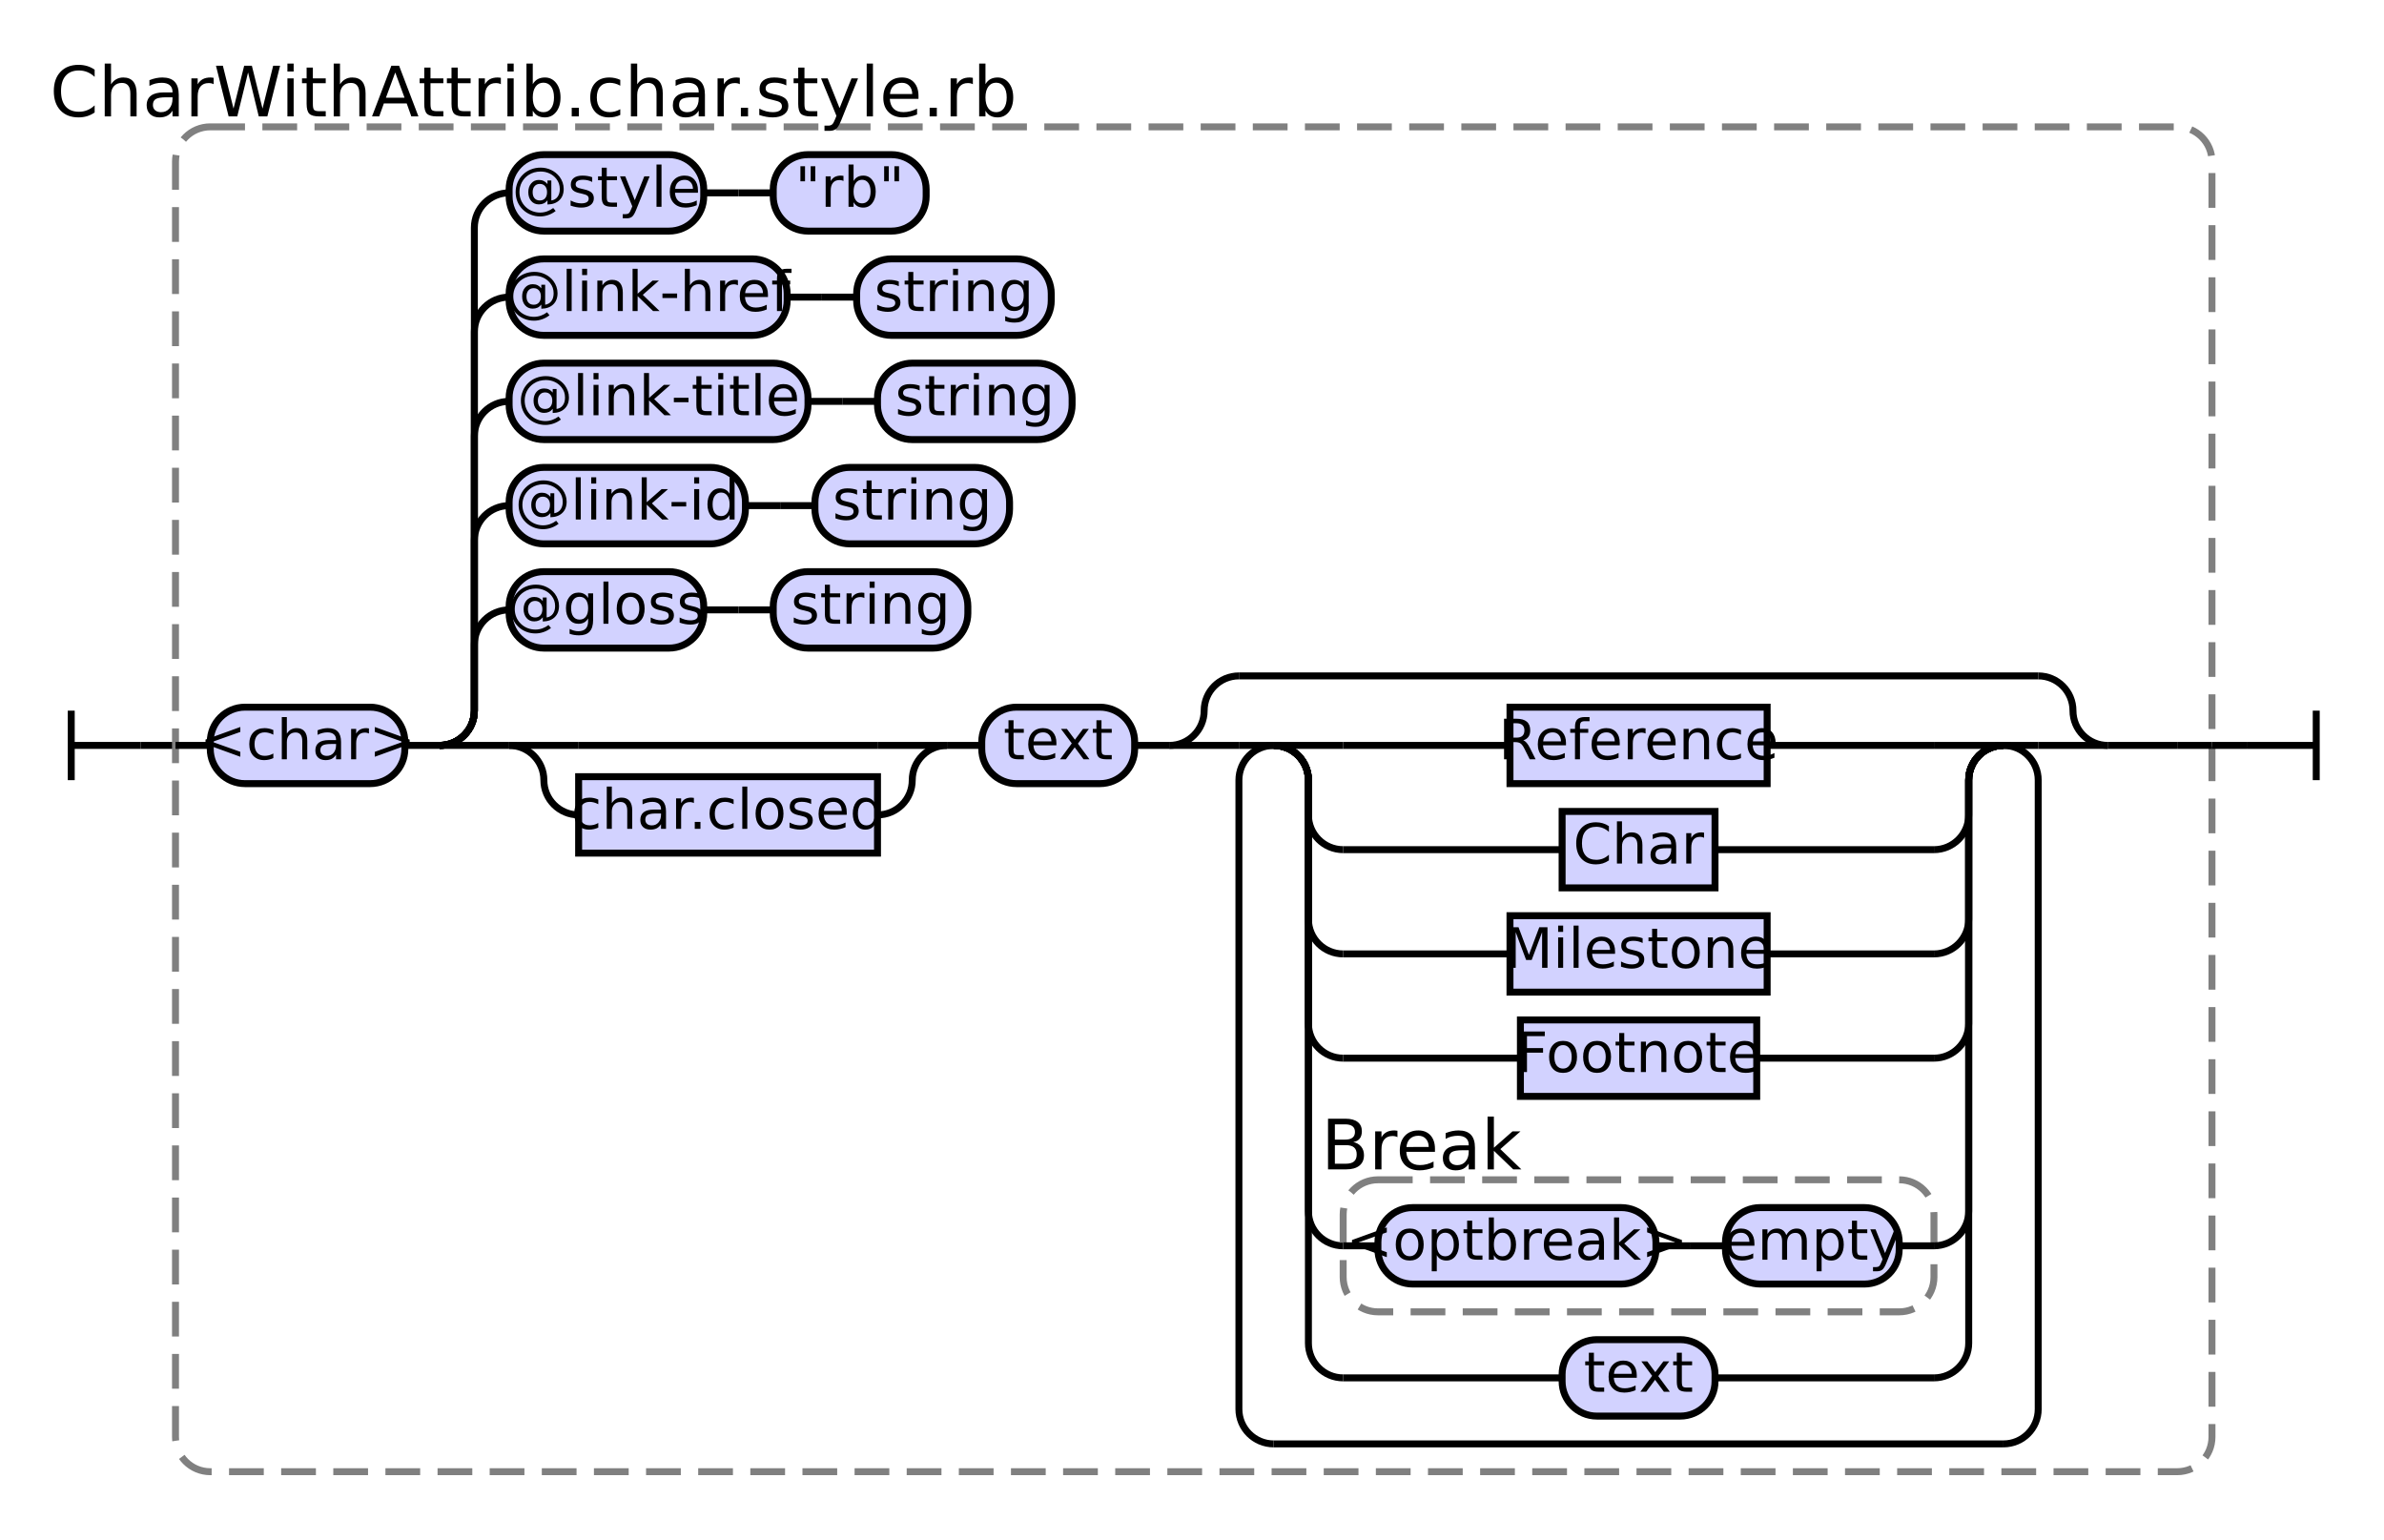
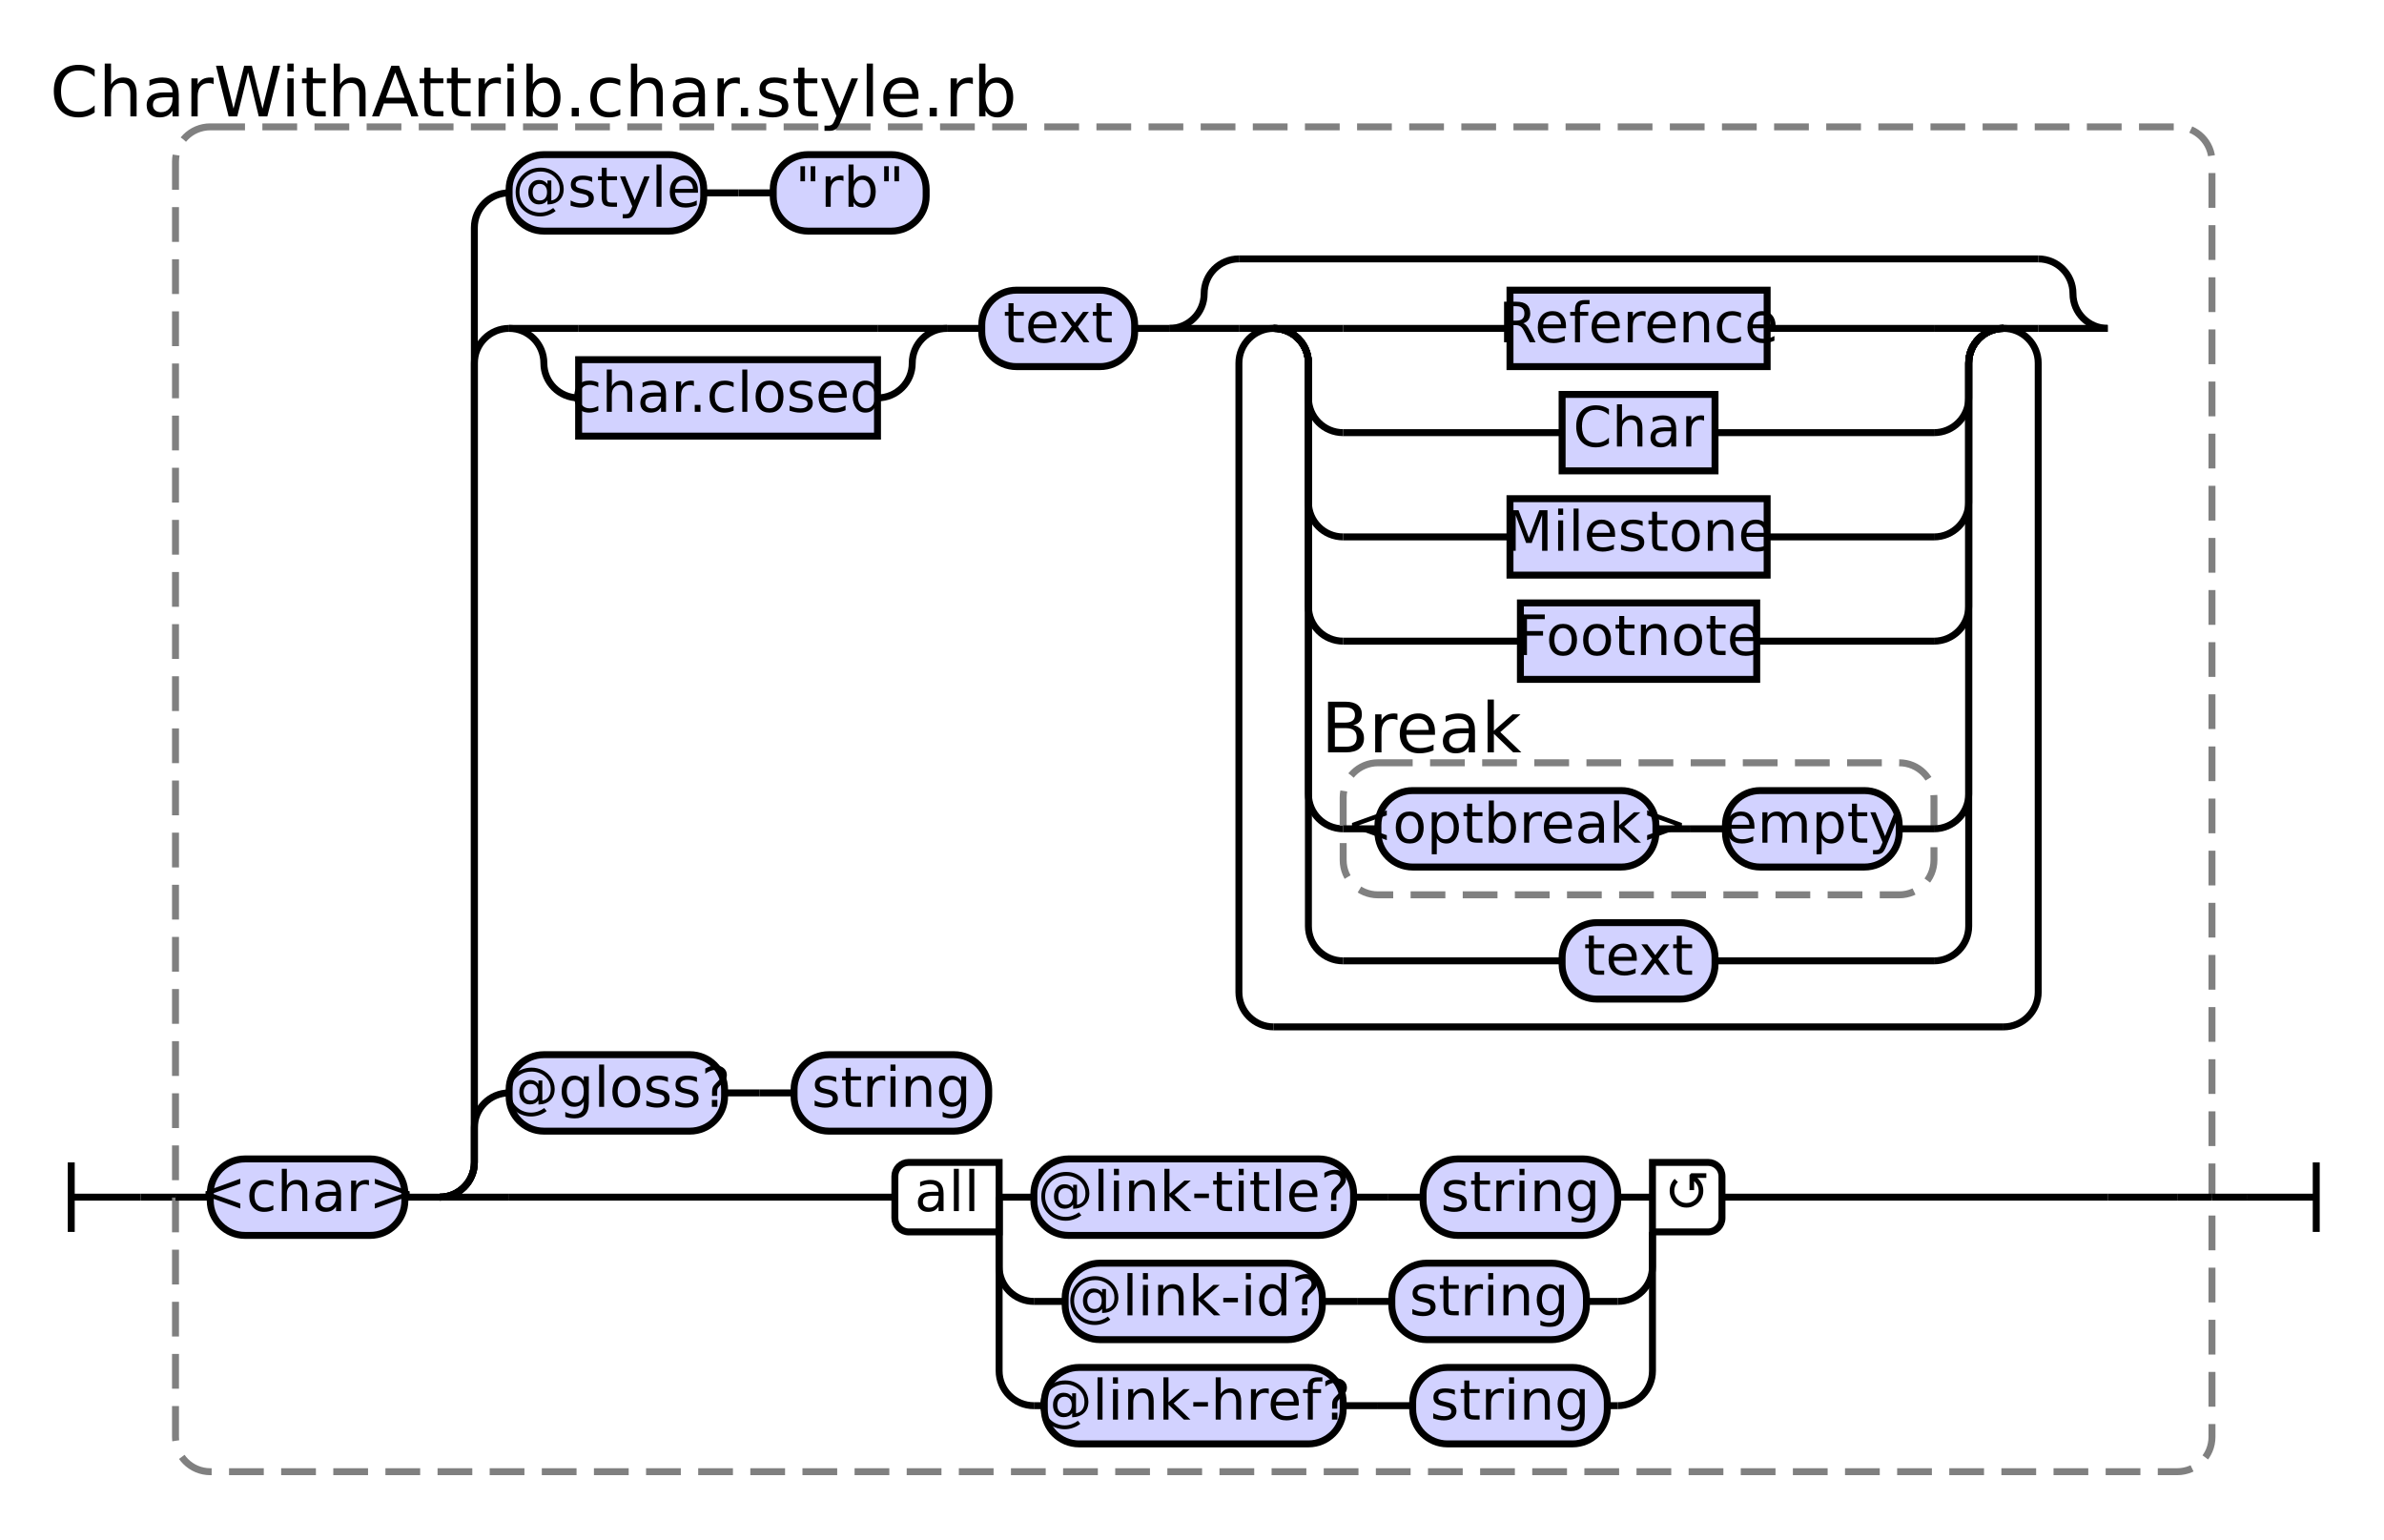
<svg xmlns="http://www.w3.org/2000/svg" class="railroad-diagram" height="443" viewBox="0 0 686 443" width="686">
  <g transform="translate(.5 .5)">
    <style>/*  */
    svg.railroad-diagram {
        background-color:hsl(30,20%,95%);
    }
    svg.railroad-diagram path {
        stroke-width: 2;
        stroke: black;
        fill: none;
    }
    svg.railroad-diagram text {
        font-size: 12pt;
        text-anchor: middle;
        font-family: DejaVu Sans;
    }
    svg.railroad-diagram text.label {
        text-anchor:start;
    }
    svg.railroad-diagram text.comment {
        font-family: DejaVu Sans;
        font-size: 15pt;
    }
    svg.railroad-diagram rect{
        stroke-width: 2;
        stroke:black;
        fill: rgb(210, 210, 255);
    }
    svg.railroad-diagram rect.group-box {
        stroke: gray;
        stroke-dasharray: 10 5;
        fill: none;
    }
    .terminal {
        font-family: DejaVu Sans;
    }

/*  */
</style>
    <g>
-       <path d="M 20 204 v 20 m 0 -10 h 20" />
+       <path d="M 20 334 v 20 m 0 -10 h 20" />
    </g>
-     <path d="M 40 214 h 10" />
+     <path d="M 40 344 h 10" />
    <g>
-       <path d="M 50 214 h 0.0" />
-       <path d="M 636.0 214 h 0.0" />
+       <path d="M 50 344 h 0.0" />
+       <path d="M 636.0 344 h 0.0" />
      <rect class="group-box" height="387" rx="10" ry="10" width="586" x="50.0" y="36" />
      <g>
-         <path d="M 50.0 214 h 10.0" />
-         <path d="M 626.0 214 h 10.0" />
+         <path d="M 50.0 344 h 10.0" />
+         <path d="M 626.0 344 h 10.0" />
        <g class="terminal ">
-           <path d="M 60.0 214 h 0.0" />
-           <path d="M 116.0 214 h 0.0" />
-           <rect height="22" rx="10" ry="10" width="56" x="60.0" y="203" />
-           <text x="88.0" y="218">&lt;char&gt;</text>
+           <path d="M 60.0 344 h 0.0" />
+           <path d="M 116.0 344 h 0.0" />
+           <rect height="22" rx="10" ry="10" width="56" x="60.0" y="333" />
+           <text x="88.0" y="348">&lt;char&gt;</text>
        </g>
-         <path d="M 116.0 214 h 10" />
+         <path d="M 116.0 344 h 10" />
        <g>
-           <path d="M 126.0 214 h 0.0" />
-           <path d="M 626.0 214 h 0.0" />
-           <path d="M 126.0 214 a 10 10 0 0 0 10 -10 v -19 a 10 10 0 0 1 10 -10" />
+           <path d="M 126.0 344 h 0.0" />
+           <path d="M 626.0 344 h 0.0" />
+           <path d="M 126.0 344 a 10 10 0 0 0 10 -10 v -10 a 10 10 0 0 1 10 -10" />
          <g>
-             <path d="M 146.0 175 h 0.0" />
-             <path d="M 278.0 175 h 0.0" />
-             <g class="terminal ">
-               <path d="M 146.0 175 h 0.0" />
-               <path d="M 202.0 175 h 0.0" />
-               <rect height="22" rx="10" ry="10" width="56" x="146.0" y="164" />
-               <text x="174.0" y="179">@gloss</text>
-             </g>
-             <path d="M 202.0 175 h 10" />
-             <path d="M 212.0 175 h 10" />
-             <g class="terminal ">
-               <path d="M 222.0 175 h 0.0" />
-               <path d="M 278.0 175 h 0.0" />
-               <rect height="22" rx="10" ry="10" width="56" x="222.0" y="164" />
-               <text x="250.0" y="179">string</text>
+             <path d="M 146.0 314 h 0.0" />
+             <path d="M 284.0 314 h 0.0" />
+             <g class="terminal ">
+               <path d="M 146.0 314 h 0.0" />
+               <path d="M 208.0 314 h 0.0" />
+               <rect height="22" rx="10" ry="10" width="62" x="146.0" y="303" />
+               <text x="177.0" y="318">@gloss?</text>
+             </g>
+             <path d="M 208.0 314 h 10" />
+             <path d="M 218.0 314 h 10" />
+             <g class="terminal ">
+               <path d="M 228.0 314 h 0.0" />
+               <path d="M 284.0 314 h 0.0" />
+               <rect height="22" rx="10" ry="10" width="56" x="228.0" y="303" />
+               <text x="256.0" y="318">string</text>
            </g>
          </g>
-           <path d="M 126.0 214 a 10 10 0 0 0 10 -10 v -49 a 10 10 0 0 1 10 -10" />
+           <path d="M 126.0 344 a 10 10 0 0 0 10 -10 v -230 a 10 10 0 0 1 10 -10" />
          <g>
-             <path d="M 146.0 145 h 0.0" />
-             <path d="M 290.0 145 h 0.0" />
-             <g class="terminal ">
-               <path d="M 146.0 145 h 0.0" />
-               <path d="M 214.0 145 h 0.0" />
-               <rect height="22" rx="10" ry="10" width="68" x="146.0" y="134" />
-               <text x="180.0" y="149">@link-id</text>
-             </g>
-             <path d="M 214.0 145 h 10" />
-             <path d="M 224.0 145 h 10" />
-             <g class="terminal ">
-               <path d="M 234.0 145 h 0.0" />
-               <path d="M 290.0 145 h 0.0" />
-               <rect height="22" rx="10" ry="10" width="56" x="234.0" y="134" />
-               <text x="262.0" y="149">string</text>
+             <path d="M 146.0 94 h 0.0" />
+             <path d="M 606.0 94 h 0.0" />
+             <g>
+               <path d="M 146.0 94 h 0.0" />
+               <path d="M 272.0 94 h 0.0" />
+               <path d="M 146.0 94 h 20" />
+               <g>
+                 <path d="M 166.0 94 h 86" />
+               </g>
+               <path d="M 252.0 94 h 20" />
+               <path d="M 146.0 94 a 10 10 0 0 1 10 10 v 0 a 10 10 0 0 0 10 10" />
+               <g class="non-terminal ">
+                 <path d="M 166.0 114 h 0.0" />
+                 <path d="M 252.0 114 h 0.0" />
+                 <rect height="22" width="86" x="166.0" y="103" />
+                 <text x="209.0" y="118">char.closed</text>
+               </g>
+               <path d="M 252.0 114 a 10 10 0 0 0 10 -10 v 0 a 10 10 0 0 1 10 -10" />
+             </g>
+             <path d="M 272.0 94 h 10" />
+             <g class="terminal ">
+               <path d="M 282.0 94 h 0.0" />
+               <path d="M 326.0 94 h 0.0" />
+               <rect height="22" rx="10" ry="10" width="44" x="282.0" y="83" />
+               <text x="304.0" y="98">text</text>
+             </g>
+             <path d="M 326.0 94 h 10" />
+             <g>
+               <path d="M 336.0 94 h 0.0" />
+               <path d="M 606.0 94 h 0.0" />
+               <path d="M 336.0 94 a 10 10 0 0 0 10 -10 v 0 a 10 10 0 0 1 10 -10" />
+               <g>
+                 <path d="M 356.0 74 h 230" />
+               </g>
+               <path d="M 586.0 74 a 10 10 0 0 1 10 10 v 0 a 10 10 0 0 0 10 10" />
+               <path d="M 336.0 94 h 20" />
+               <g>
+                 <path d="M 356.0 94 h 0.0" />
+                 <path d="M 586.0 94 h 0.0" />
+                 <path d="M 356.0 94 h 10" />
+                 <g>
+                   <path d="M 366.0 94 h 0.0" />
+                   <path d="M 576.0 94 h 0.0" />
+                   <path d="M 366.0 94 h 20" />
+                   <g class="non-terminal ">
+                     <path d="M 386.0 94 h 48.0" />
+                     <path d="M 508.0 94 h 48.0" />
+                     <rect height="22" width="74" x="434.0" y="83" />
+                     <text x="471.0" y="98">Reference</text>
+                   </g>
+                   <path d="M 556.0 94 h 20" />
+                   <path d="M 366.0 94 a 10 10 0 0 1 10 10 v 10 a 10 10 0 0 0 10 10" />
+                   <g class="non-terminal ">
+                     <path d="M 386.0 124 h 63.0" />
+                     <path d="M 493.0 124 h 63.0" />
+                     <rect height="22" width="44" x="449.0" y="113" />
+                     <text x="471.0" y="128">Char</text>
+                   </g>
+                   <path d="M 556.0 124 a 10 10 0 0 0 10 -10 v -10 a 10 10 0 0 1 10 -10" />
+                   <path d="M 366.0 94 a 10 10 0 0 1 10 10 v 40 a 10 10 0 0 0 10 10" />
+                   <g class="non-terminal ">
+                     <path d="M 386.0 154 h 48.0" />
+                     <path d="M 508.0 154 h 48.0" />
+                     <rect height="22" width="74" x="434.0" y="143" />
+                     <text x="471.0" y="158">Milestone</text>
+                   </g>
+                   <path d="M 556.0 154 a 10 10 0 0 0 10 -10 v -40 a 10 10 0 0 1 10 -10" />
+                   <path d="M 366.0 94 a 10 10 0 0 1 10 10 v 70 a 10 10 0 0 0 10 10" />
+                   <g class="non-terminal ">
+                     <path d="M 386.0 184 h 51.0" />
+                     <path d="M 505.0 184 h 51.0" />
+                     <rect height="22" width="68" x="437.0" y="173" />
+                     <text x="471.0" y="188">Footnote</text>
+                   </g>
+                   <path d="M 556.0 184 a 10 10 0 0 0 10 -10 v -70 a 10 10 0 0 1 10 -10" />
+                   <path d="M 366.0 94 a 10 10 0 0 1 10 10 v 124 a 10 10 0 0 0 10 10" />
+                   <g>
+                     <path d="M 386.0 238 h 0.0" />
+                     <path d="M 556.0 238 h 0.0" />
+                     <rect class="group-box" height="38" rx="10" ry="10" width="170" x="386.0" y="219" />
+                     <g>
+                       <path d="M 386.0 238 h 10.0" />
+                       <path d="M 546.0 238 h 10.0" />
+                       <g class="terminal ">
+                         <path d="M 396.0 238 h 0.0" />
+                         <path d="M 476.0 238 h 0.0" />
+                         <rect height="22" rx="10" ry="10" width="80" x="396.0" y="227" />
+                         <text x="436.0" y="242">&lt;optbreak&gt;</text>
+                       </g>
+                       <path d="M 476.0 238 h 10" />
+                       <path d="M 486.0 238 h 10" />
+                       <g class="terminal ">
+                         <path d="M 496.0 238 h 0.0" />
+                         <path d="M 546.0 238 h 0.0" />
+                         <rect height="22" rx="10" ry="10" width="50" x="496.0" y="227" />
+                         <text x="521.0" y="242">empty</text>
+                       </g>
+                     </g>
+                     <g class="non-terminal ">
+                       <path d="M 386.0 211 h 0.0" />
+                       <path d="M 431.0 211 h 0.0" />
+                       <text class="comment" x="408.5" y="216">Break</text>
+                     </g>
+                   </g>
+                   <path d="M 556.0 238 a 10 10 0 0 0 10 -10 v -124 a 10 10 0 0 1 10 -10" />
+                   <path d="M 366.0 94 a 10 10 0 0 1 10 10 v 162 a 10 10 0 0 0 10 10" />
+                   <g class="terminal ">
+                     <path d="M 386.0 276 h 63.0" />
+                     <path d="M 493.0 276 h 63.0" />
+                     <rect height="22" rx="10" ry="10" width="44" x="449.0" y="265" />
+                     <text x="471.0" y="280">text</text>
+                   </g>
+                   <path d="M 556.0 276 a 10 10 0 0 0 10 -10 v -162 a 10 10 0 0 1 10 -10" />
+                 </g>
+                 <path d="M 576.0 94 h 10" />
+                 <path d="M 366.0 94 a 10 10 0 0 0 -10 10 v 181 a 10 10 0 0 0 10 10" />
+                 <g>
+                   <path d="M 366.0 295 h 210" />
+                 </g>
+                 <path d="M 576.0 295 a 10 10 0 0 0 10 -10 v -181 a 10 10 0 0 0 -10 -10" />
+               </g>
+               <path d="M 586.0 94 h 20" />
            </g>
          </g>
-           <path d="M 126.0 214 a 10 10 0 0 0 10 -10 v -79 a 10 10 0 0 1 10 -10" />
-           <g>
-             <path d="M 146.0 115 h 0.0" />
-             <path d="M 308.0 115 h 0.0" />
-             <g class="terminal ">
-               <path d="M 146.0 115 h 0.0" />
-               <path d="M 232.0 115 h 0.0" />
-               <rect height="22" rx="10" ry="10" width="86" x="146.0" y="104" />
-               <text x="189.0" y="119">@link-title</text>
-             </g>
-             <path d="M 232.0 115 h 10" />
-             <path d="M 242.0 115 h 10" />
-             <g class="terminal ">
-               <path d="M 252.0 115 h 0.0" />
-               <path d="M 308.0 115 h 0.0" />
-               <rect height="22" rx="10" ry="10" width="56" x="252.0" y="104" />
-               <text x="280.0" y="119">string</text>
-             </g>
-           </g>
-           <path d="M 126.0 214 a 10 10 0 0 0 10 -10 v -109 a 10 10 0 0 1 10 -10" />
-           <g>
-             <path d="M 146.0 85 h 0.0" />
-             <path d="M 302.0 85 h 0.0" />
-             <g class="terminal ">
-               <path d="M 146.0 85 h 0.0" />
-               <path d="M 226.0 85 h 0.0" />
-               <rect height="22" rx="10" ry="10" width="80" x="146.0" y="74" />
-               <text x="186.0" y="89">@link-href</text>
-             </g>
-             <path d="M 226.0 85 h 10" />
-             <path d="M 236.0 85 h 10" />
-             <g class="terminal ">
-               <path d="M 246.0 85 h 0.0" />
-               <path d="M 302.0 85 h 0.0" />
-               <rect height="22" rx="10" ry="10" width="56" x="246.0" y="74" />
-               <text x="274.0" y="89">string</text>
-             </g>
-           </g>
-           <path d="M 126.0 214 a 10 10 0 0 0 10 -10 v -139 a 10 10 0 0 1 10 -10" />
+           <path d="M 126.0 344 a 10 10 0 0 0 10 -10 v -269 a 10 10 0 0 1 10 -10" />
          <g>
            <path d="M 146.0 55 h 0.0" />
            <path d="M 266.0 55 h 0.0" />
            <g class="terminal ">
              <path d="M 146.0 55 h 0.0" />
              <path d="M 202.0 55 h 0.0" />
              <rect height="22" rx="10" ry="10" width="56" x="146.0" y="44" />
              <text x="174.0" y="59">@style</text>
            </g>
            <path d="M 202.0 55 h 10" />
            <path d="M 212.0 55 h 10" />
            <g class="terminal ">
              <path d="M 222.0 55 h 0.0" />
              <path d="M 266.0 55 h 0.0" />
              <rect height="22" rx="10" ry="10" width="44" x="222.0" y="44" />
              <text x="244.0" y="59">"rb"</text>
            </g>
          </g>
-           <path d="M 126.0 214 h 20" />
+           <path d="M 126.0 344 h 20" />
          <g>
-             <path d="M 146.0 214 h 0.0" />
-             <path d="M 606.0 214 h 0.0" />
-             <g>
-               <path d="M 146.0 214 h 0.0" />
-               <path d="M 272.0 214 h 0.0" />
-               <path d="M 146.0 214 h 20" />
-               <g>
-                 <path d="M 166.0 214 h 86" />
-               </g>
-               <path d="M 252.0 214 h 20" />
-               <path d="M 146.0 214 a 10 10 0 0 1 10 10 v 0 a 10 10 0 0 0 10 10" />
-               <g class="non-terminal ">
-                 <path d="M 166.0 234 h 0.0" />
-                 <path d="M 252.0 234 h 0.0" />
-                 <rect height="22" width="86" x="166.0" y="223" />
-                 <text x="209.0" y="238">char.closed</text>
-               </g>
-               <path d="M 252.0 234 a 10 10 0 0 0 10 -10 v 0 a 10 10 0 0 1 10 -10" />
-             </g>
-             <path d="M 272.0 214 h 10" />
-             <g class="terminal ">
-               <path d="M 282.0 214 h 0.0" />
-               <path d="M 326.0 214 h 0.0" />
-               <rect height="22" rx="10" ry="10" width="44" x="282.0" y="203" />
-               <text x="304.0" y="218">text</text>
-             </g>
-             <path d="M 326.0 214 h 10" />
-             <g>
-               <path d="M 336.0 214 h 0.0" />
-               <path d="M 606.0 214 h 0.0" />
-               <path d="M 336.0 214 a 10 10 0 0 0 10 -10 v 0 a 10 10 0 0 1 10 -10" />
-               <g>
-                 <path d="M 356.0 194 h 230" />
-               </g>
-               <path d="M 586.0 194 a 10 10 0 0 1 10 10 v 0 a 10 10 0 0 0 10 10" />
-               <path d="M 336.0 214 h 20" />
-               <g>
-                 <path d="M 356.0 214 h 0.0" />
-                 <path d="M 586.0 214 h 0.0" />
-                 <path d="M 356.0 214 h 10" />
-                 <g>
-                   <path d="M 366.0 214 h 0.0" />
-                   <path d="M 576.0 214 h 0.0" />
-                   <path d="M 366.0 214 h 20" />
-                   <g class="non-terminal ">
-                     <path d="M 386.0 214 h 48.0" />
-                     <path d="M 508.0 214 h 48.0" />
-                     <rect height="22" width="74" x="434.0" y="203" />
-                     <text x="471.0" y="218">Reference</text>
-                   </g>
-                   <path d="M 556.0 214 h 20" />
-                   <path d="M 366.0 214 a 10 10 0 0 1 10 10 v 10 a 10 10 0 0 0 10 10" />
-                   <g class="non-terminal ">
-                     <path d="M 386.0 244 h 63.0" />
-                     <path d="M 493.0 244 h 63.0" />
-                     <rect height="22" width="44" x="449.0" y="233" />
-                     <text x="471.0" y="248">Char</text>
-                   </g>
-                   <path d="M 556.0 244 a 10 10 0 0 0 10 -10 v -10 a 10 10 0 0 1 10 -10" />
-                   <path d="M 366.0 214 a 10 10 0 0 1 10 10 v 40 a 10 10 0 0 0 10 10" />
-                   <g class="non-terminal ">
-                     <path d="M 386.0 274 h 48.0" />
-                     <path d="M 508.0 274 h 48.0" />
-                     <rect height="22" width="74" x="434.0" y="263" />
-                     <text x="471.0" y="278">Milestone</text>
-                   </g>
-                   <path d="M 556.0 274 a 10 10 0 0 0 10 -10 v -40 a 10 10 0 0 1 10 -10" />
-                   <path d="M 366.0 214 a 10 10 0 0 1 10 10 v 70 a 10 10 0 0 0 10 10" />
-                   <g class="non-terminal ">
-                     <path d="M 386.0 304 h 51.0" />
-                     <path d="M 505.0 304 h 51.0" />
-                     <rect height="22" width="68" x="437.0" y="293" />
-                     <text x="471.0" y="308">Footnote</text>
-                   </g>
-                   <path d="M 556.0 304 a 10 10 0 0 0 10 -10 v -70 a 10 10 0 0 1 10 -10" />
-                   <path d="M 366.0 214 a 10 10 0 0 1 10 10 v 124 a 10 10 0 0 0 10 10" />
-                   <g>
-                     <path d="M 386.0 358 h 0.0" />
-                     <path d="M 556.0 358 h 0.0" />
-                     <rect class="group-box" height="38" rx="10" ry="10" width="170" x="386.0" y="339" />
-                     <g>
-                       <path d="M 386.0 358 h 10.0" />
-                       <path d="M 546.0 358 h 10.0" />
-                       <g class="terminal ">
-                         <path d="M 396.0 358 h 0.0" />
-                         <path d="M 476.0 358 h 0.0" />
-                         <rect height="22" rx="10" ry="10" width="80" x="396.0" y="347" />
-                         <text x="436.0" y="362">&lt;optbreak&gt;</text>
-                       </g>
-                       <path d="M 476.0 358 h 10" />
-                       <path d="M 486.0 358 h 10" />
-                       <g class="terminal ">
-                         <path d="M 496.0 358 h 0.0" />
-                         <path d="M 546.0 358 h 0.0" />
-                         <rect height="22" rx="10" ry="10" width="50" x="496.0" y="347" />
-                         <text x="521.0" y="362">empty</text>
-                       </g>
-                     </g>
-                     <g class="non-terminal ">
-                       <path d="M 386.0 331 h 0.0" />
-                       <path d="M 431.0 331 h 0.0" />
-                       <text class="comment" x="408.5" y="336">Break</text>
-                     </g>
-                   </g>
-                   <path d="M 556.0 358 a 10 10 0 0 0 10 -10 v -124 a 10 10 0 0 1 10 -10" />
-                   <path d="M 366.0 214 a 10 10 0 0 1 10 10 v 162 a 10 10 0 0 0 10 10" />
-                   <g class="terminal ">
-                     <path d="M 386.0 396 h 63.0" />
-                     <path d="M 493.0 396 h 63.0" />
-                     <rect height="22" rx="10" ry="10" width="44" x="449.0" y="385" />
-                     <text x="471.0" y="400">text</text>
-                   </g>
-                   <path d="M 556.0 396 a 10 10 0 0 0 10 -10 v -162 a 10 10 0 0 1 10 -10" />
-                 </g>
-                 <path d="M 576.0 214 h 10" />
-                 <path d="M 366.0 214 a 10 10 0 0 0 -10 10 v 181 a 10 10 0 0 0 10 10" />
-                 <g>
-                   <path d="M 366.0 415 h 210" />
-                 </g>
-                 <path d="M 576.0 415 a 10 10 0 0 0 10 -10 v -181 a 10 10 0 0 0 -10 -10" />
-               </g>
-               <path d="M 586.0 214 h 20" />
+             <path d="M 146.0 344 h 111.0" />
+             <path d="M 495.0 344 h 111.0" />
+             <path d="M 287.0 344 h 10" />
+             <g>
+               <path d="M 297.0 344 h 0.0" />
+               <path d="M 465.0 344 h 0.0" />
+               <g class="terminal ">
+                 <path d="M 297.0 344 h 0.0" />
+                 <path d="M 389.0 344 h 0.0" />
+                 <rect height="22" rx="10" ry="10" width="92" x="297.0" y="333" />
+                 <text x="343.0" y="348">@link-title?</text>
+               </g>
+               <path d="M 389.0 344 h 10" />
+               <path d="M 399.0 344 h 10" />
+               <g class="terminal ">
+                 <path d="M 409.0 344 h 0.0" />
+                 <path d="M 465.0 344 h 0.0" />
+                 <rect height="22" rx="10" ry="10" width="56" x="409.0" y="333" />
+                 <text x="437.0" y="348">string</text>
+               </g>
+             </g>
+             <path d="M 465.0 344 h 10" />
+             <path d="M 287.0 344 v 20 a 10 10 0 0 0 10 10" />
+             <g>
+               <path d="M 297.0 374 h 9.0" />
+               <path d="M 456.0 374 h 9.0" />
+               <g class="terminal ">
+                 <path d="M 306.0 374 h 0.0" />
+                 <path d="M 380.0 374 h 0.0" />
+                 <rect height="22" rx="10" ry="10" width="74" x="306.0" y="363" />
+                 <text x="343.0" y="378">@link-id?</text>
+               </g>
+               <path d="M 380.0 374 h 10" />
+               <path d="M 390.0 374 h 10" />
+               <g class="terminal ">
+                 <path d="M 400.0 374 h 0.0" />
+                 <path d="M 456.0 374 h 0.0" />
+                 <rect height="22" rx="10" ry="10" width="56" x="400.0" y="363" />
+                 <text x="428.0" y="378">string</text>
+               </g>
+             </g>
+             <path d="M 465.0 374 a 10 10 0 0 0 10 -10 v -10" />
+             <path d="M 287.0 344 v 50 a 10 10 0 0 0 10 10" />
+             <g>
+               <path d="M 297.0 404 h 3.0" />
+               <path d="M 462.0 404 h 3.0" />
+               <g class="terminal ">
+                 <path d="M 300.0 404 h 0.0" />
+                 <path d="M 386.0 404 h 0.0" />
+                 <rect height="22" rx="10" ry="10" width="86" x="300.0" y="393" />
+                 <text x="343.0" y="408">@link-href?</text>
+               </g>
+               <path d="M 386.0 404 h 10" />
+               <path d="M 396.0 404 h 10" />
+               <g class="terminal ">
+                 <path d="M 406.0 404 h 0.0" />
+                 <path d="M 462.0 404 h 0.0" />
+                 <rect height="22" rx="10" ry="10" width="56" x="406.0" y="393" />
+                 <text x="434.0" y="408">string</text>
+               </g>
+             </g>
+             <path d="M 465.0 404 a 10 10 0 0 0 10 -10 v -40" />
+             <g class="diagram-text">
+               <path class="diagram-text" d="M 287.0 334 h -26 a 4 4 0 0 0 -4 4 v 12 a 4 4 0 0 0 4 4 h 26 z" />
+               <text class="diagram-text" x="272.0" y="348">all</text>
+               <path class="diagram-text" d="M 475.0 334 h 16 a 4 4 0 0 1 4 4 v 12 a 4 4 0 0 1 -4 4 h -16 z" />
+               <text class="diagram-arrow" x="485.0" y="348">↺</text>
            </g>
          </g>
-           <path d="M 606.0 214 h 20" />
+           <path d="M 606.0 344 h 20" />
        </g>
      </g>
      <g class="non-terminal ">
        <path d="M 50.0 28 h 0.0" />
        <path d="M 256.0 28 h 0.0" />
        <text class="comment" x="153.0" y="33">CharWithAttrib.char.style.rb</text>
      </g>
    </g>
-     <path d="M 636 214 h 10" />
-     <path d="M 646 214 h 20 m 0 -10 v 20" />
+     <path d="M 636 344 h 10" />
+     <path d="M 646 344 h 20 m 0 -10 v 20" />
  </g>
</svg>
